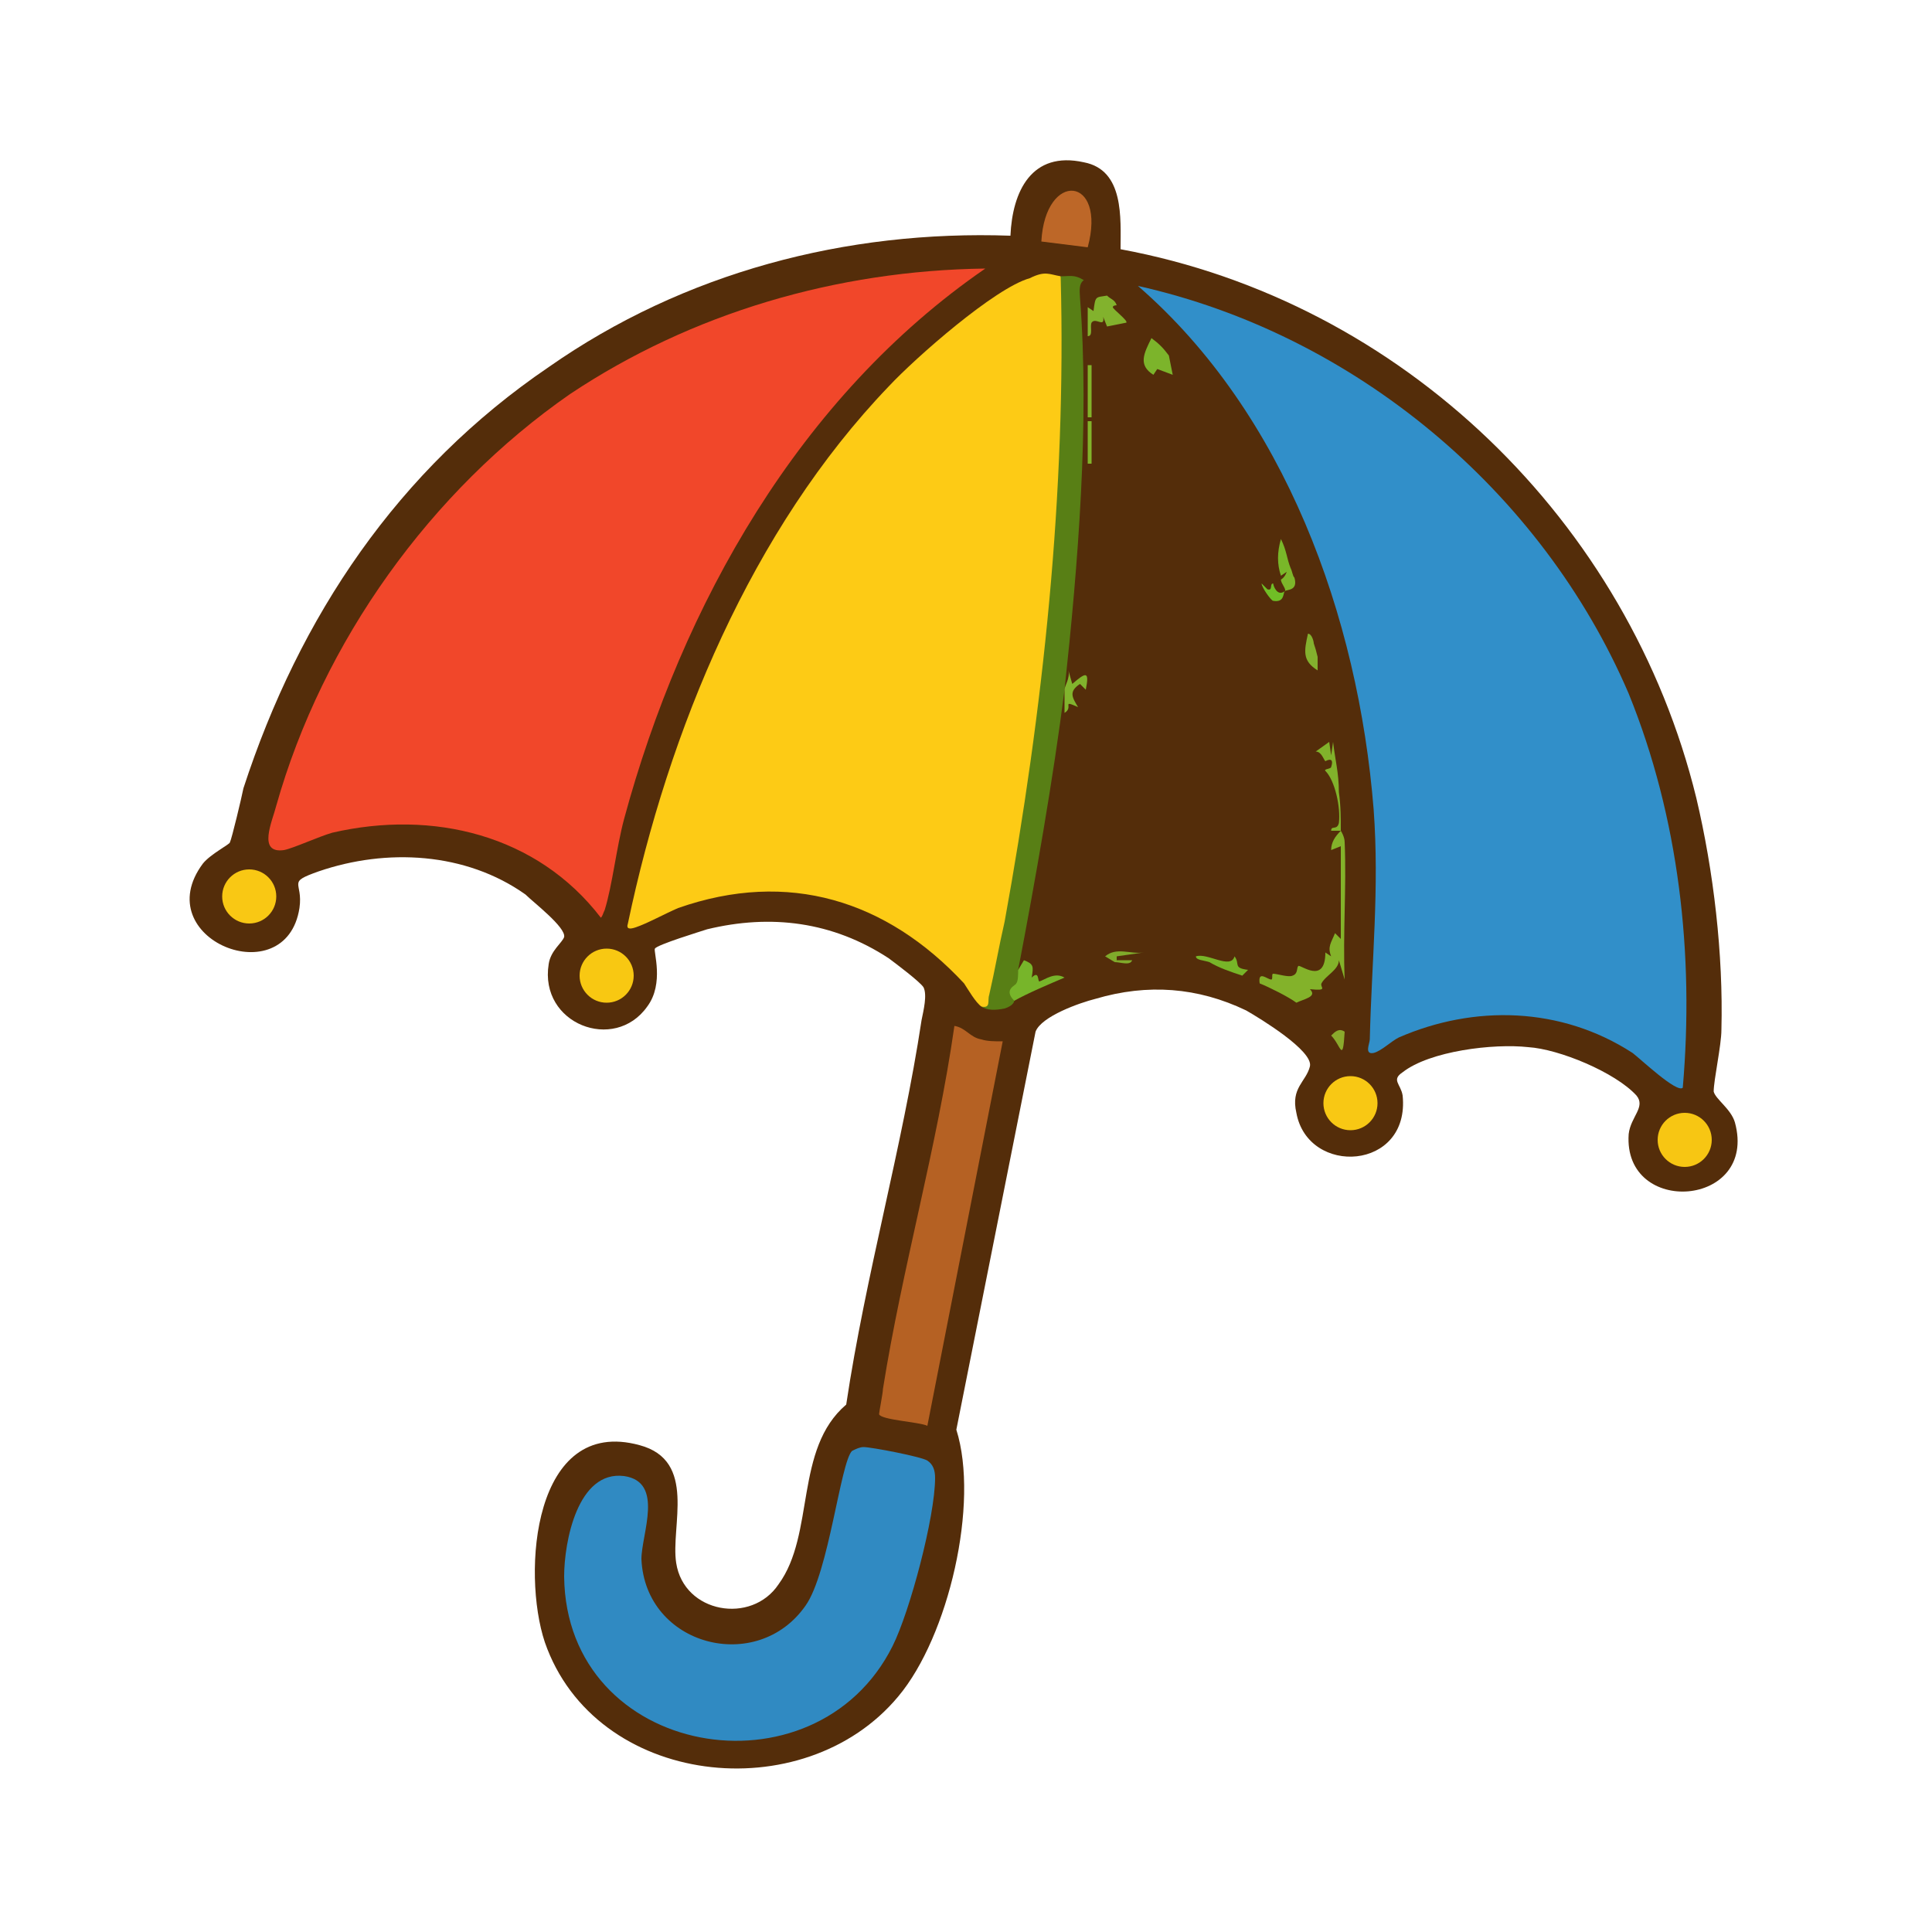
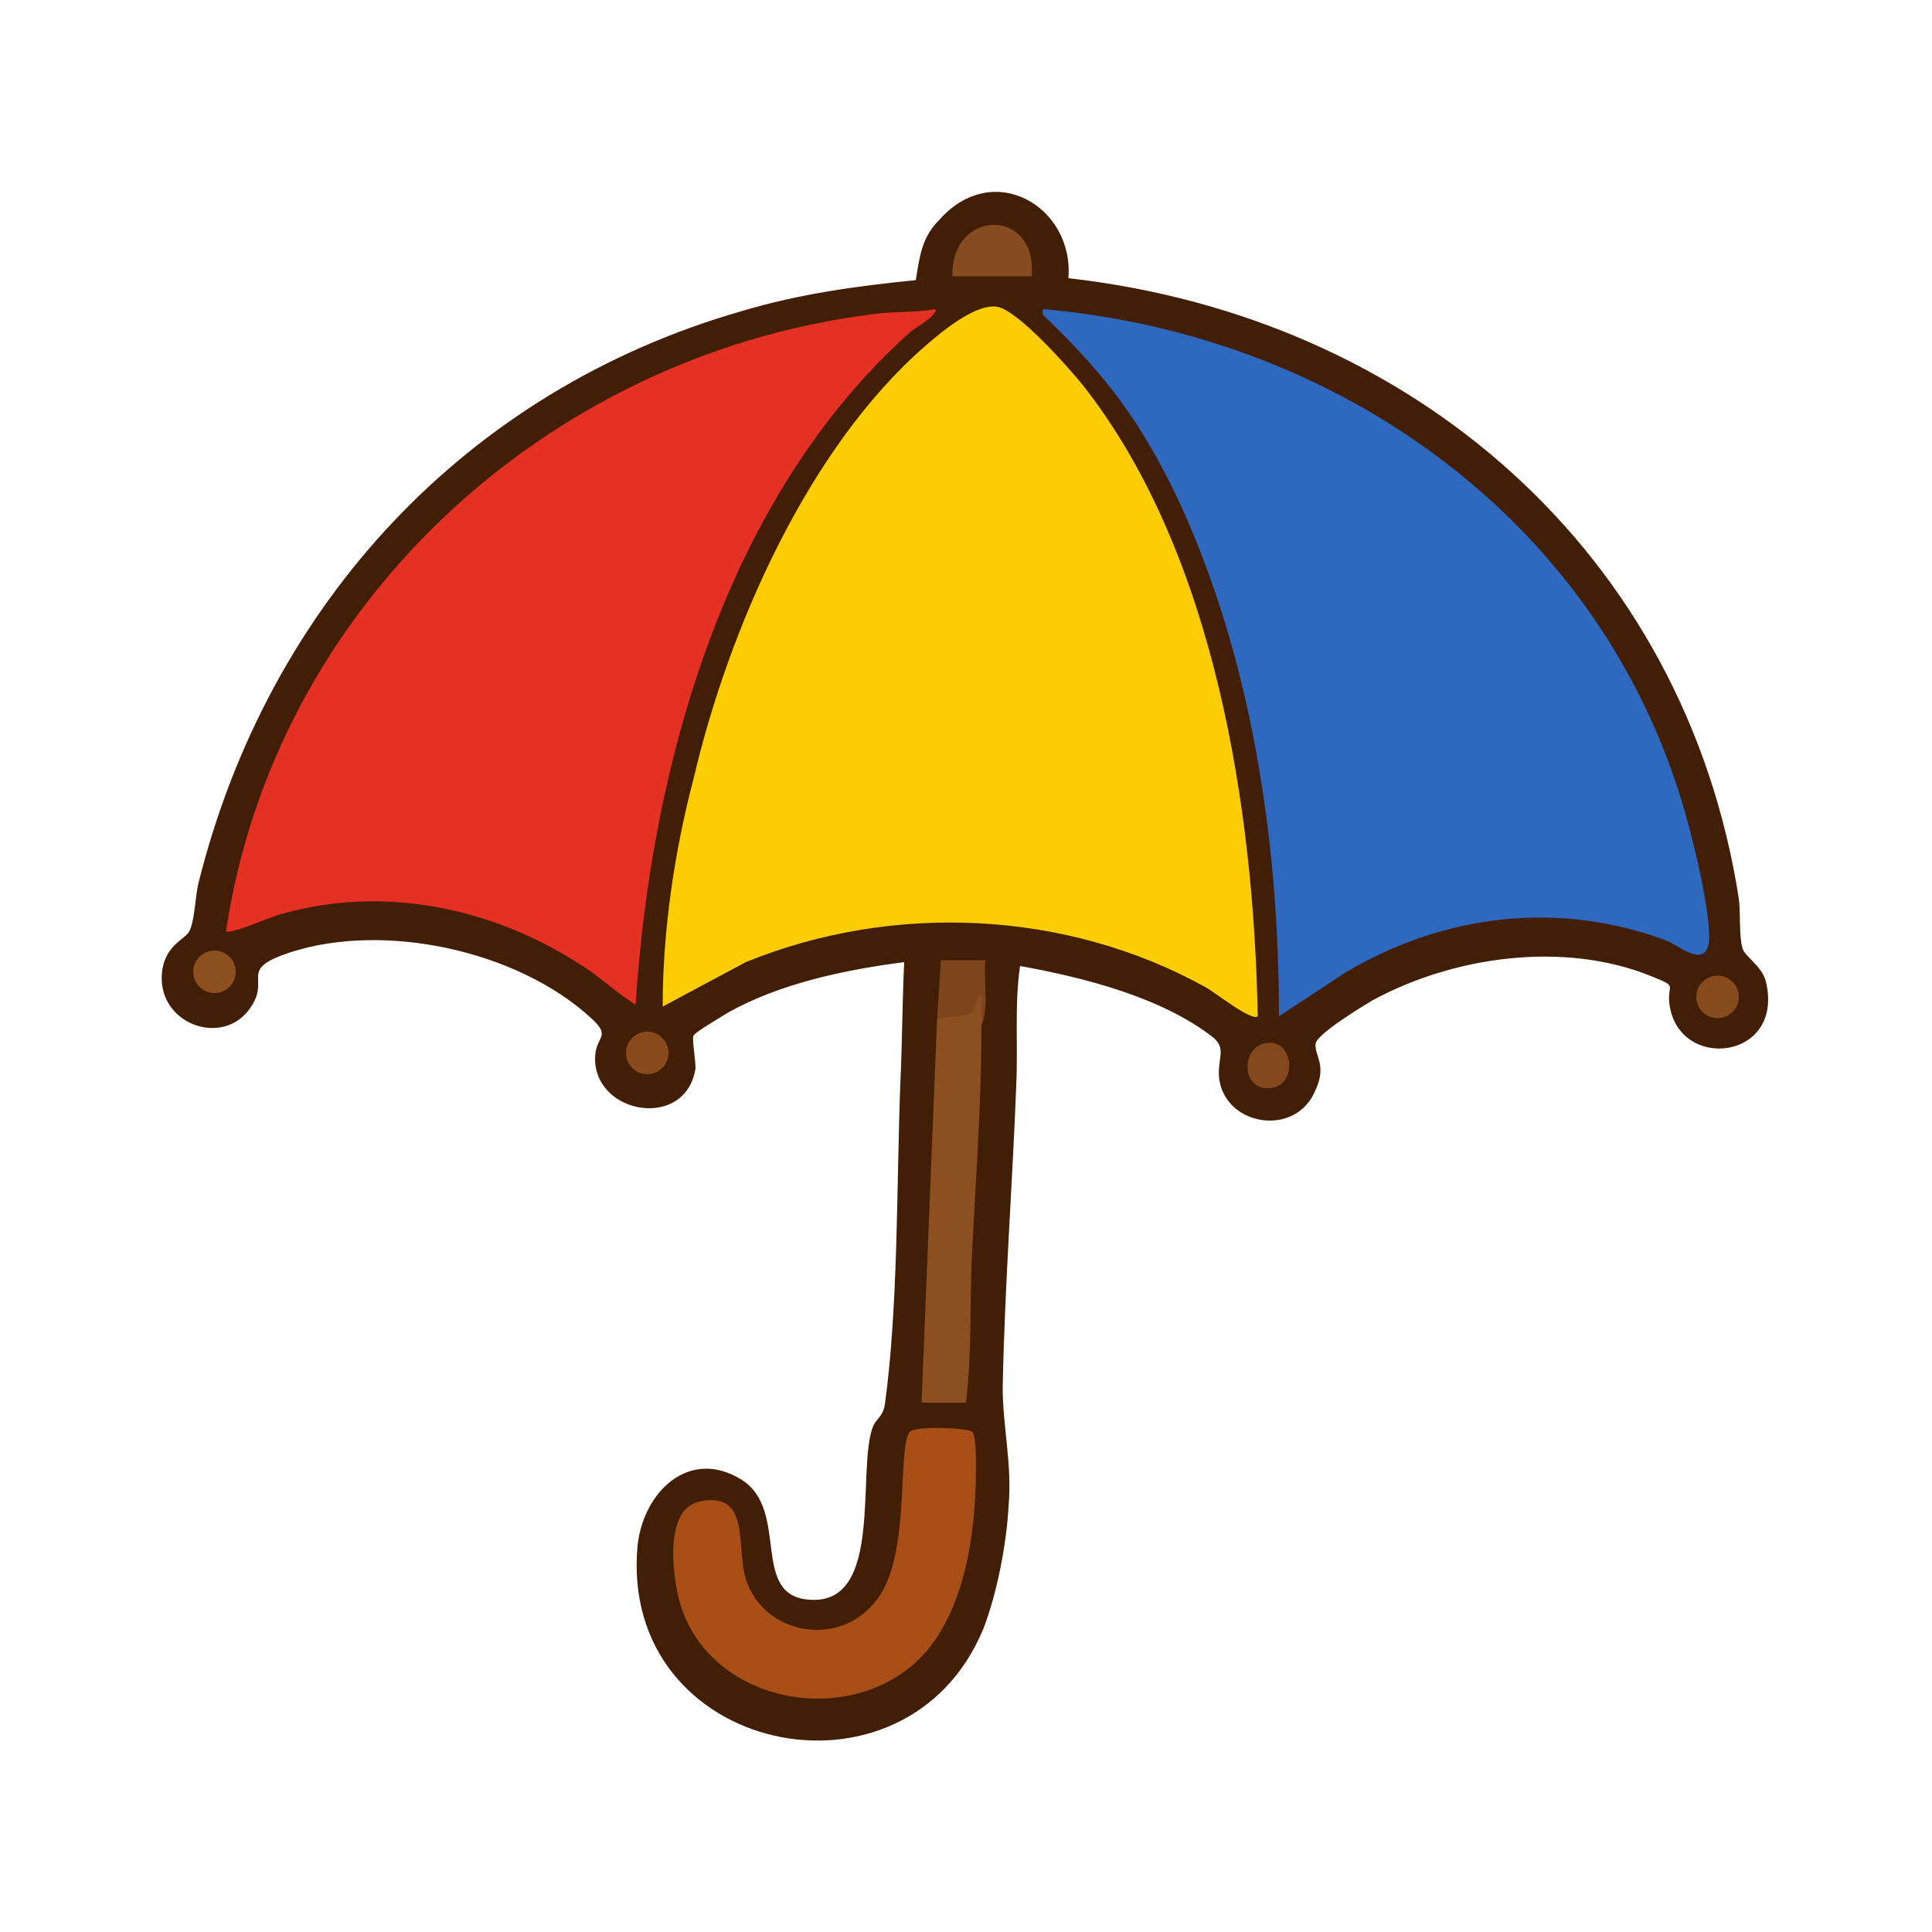
<svg xmlns="http://www.w3.org/2000/svg" viewBox="0 0 100 100">
  <g>
-     <path fill="#542D0A" d="M58 12.9c14.6 2.7 26.3 14.1 29.8 28.4c.9 3.8 1.4 8.1 1.3 12c0 .8-.4 2.6-.4 3.2c.1 .4 .9 .9 1.1 1.6c1.2 4.4-5.8 4.9-5.5 .6c.1-.9 .9-1.4 .4-2c-1.1-1.2-4-2.4-5.6-2.5c-1.8-.2-5.1 .2-6.5 1.3c-.6 .4-.1 .6 0 1.2c.4 3.9-4.9 4.2-5.5 .9c-.3-1.3 .5-1.6 .7-2.4c.2-.8-2.6-2.5-3.3-2.9c-2.5-1.2-5.1-1.4-7.8-.6c-.8 .2-2.8 .9-3.1 1.7l-4.1 20.6c1.2 3.8-.4 10.7-3 13.8c-4.9 5.9-15.7 4.7-18.3-2.8c-1.2-3.6-.6-11.7 4.9-10.2c3 .8 1.6 4.2 1.9 6.1c.4 2.6 3.9 3.2 5.3 1.1c1.9-2.6 .8-7 3.5-9.3c1-6.7 2.9-13.3 3.9-19.9c.1-.5 .3-1.3 .1-1.7c-.2-.3-1.4-1.2-1.8-1.5c-2.9-1.9-6.1-2.3-9.4-1.5c-.3 .1-2.6 .8-2.7 1c-.1 .1 .5 1.8-.4 3c-1.7 2.4-5.6 .9-5.1-2.2c.1-.7 .7-1.1 .8-1.4c.1-.5-1.6-1.8-2-2.2c-3.1-2.2-7.2-2.4-10.7-1.2c-1.7 .6-.8 .5-1 1.9c-.7 4.5-7.9 1.6-5-2.3c.4-.5 1.4-1 1.4-1.1c.1-.2 .6-2.3 .7-2.8c2.9-8.9 8-16.5 15.8-21.8c7-4.9 15.4-7.1 23.9-6.8c.1-2.3 1.1-4.4 3.8-3.8C58.2 8.8 58 11.3 58 12.9z" />
-     <path fill="#FDCB15" d="M54.9 14.3c.1 .3 .2 .6 .2 .9c.1 .3 .1 .6 .1 .9c.2 12.1-1.5 24.3-3.8 36c-.2 .1-.4 .1-.6 0c-.3-.2-.7-.9-.9-1.2c-4-4.3-9.1-5.9-14.8-3.9c-.7 .3-1.6 .8-2.2 1c-.3 .1-.5 .1-.4-.2c2.1-10 6.4-20.4 13.5-27.8c1.4-1.5 5.5-5.1 7.3-5.6C54.1 14 54.3 14.2 54.9 14.3z" />
-     <path fill="#318FC9" d="M87.1 56.3c-.3 .3-2.2-1.5-2.6-1.8c-3.7-2.4-8.2-2.5-12.1-.8c-.4 .2-.9 .7-1.3 .8c-.5 .1-.2-.5-.2-.7c.1-4.1 .5-7.8 .2-11.9c-.8-10-4.6-20.5-12.2-27.1c11.2 2.5 20.9 10.6 25.4 21.1C86.9 42.3 87.7 49.4 87.1 56.3z" />
-     <path fill="#F1472A" d="M51 13.9c-9.6 6.6-15.7 17.4-18.7 28.5c-.4 1.5-.6 3.4-1 4.7c-.1 .2-.1 .3-.2 .4c-3.3-4.3-8.7-5.6-13.9-4.4c-.7 .2-2 .8-2.5 .9c-1.4 .2-.6-1.5-.4-2.3c2.4-8.5 8-16.3 15.2-21.3C35.8 16.2 43.3 14 51 13.9z" />
-     <path fill="#308AC2" d="M44.7 74.9c.4 0 3 .5 3.3 .7c.3 .2 .4 .5 .4 .9c0 2-1.3 6.9-2.2 8.7c-4 8-16.9 5.8-17-3.6c0-1.8 .7-5.5 3.1-5.2c2.1 .3 .9 3 .9 4.3c.2 4.5 6 6 8.5 2.4c1.2-1.7 1.8-7.4 2.4-8C44.3 75 44.5 74.9 44.7 74.9z" />
-     <path fill="#B56123" d="M51.9 53.9l-3.9 19.9c-.4-.2-2.4-.3-2.5-.6c0-.1 .2-1.1 .2-1.3c1-6.3 2.8-12.5 3.7-18.8c.6 .1 .8 .6 1.4 .7C51.1 53.9 51.5 53.9 51.9 53.9z" />
-     <path fill="#587F15" d="M56.1 14.5c-.3 .2-.2 .7-.2 .9c.5 6.5-.1 13.8-.8 20.3c-.6 4.7-1.5 9.8-2.4 14.5c.4 .2 .3 .7-.2 1.5c0 0 .1 .3-.5 .5c-.5 .1-.9 .1-1.2-.1c.5 .1 .3-.3 .4-.6c.3-1.3 .5-2.5 .8-3.8C54 36.7 55.2 25.5 54.9 14.3C55.4 14.3 55.6 14.2 56.1 14.5z" />
-     <path fill="#83B22A" d="M69.4 43c0 0 .2 .3 .2 .6c.1 2.4-.1 4.7 0 7.1l-.3-1c0 .5-.7 .8-.9 1.2c-.1 .2 .4 .4-.6 .3c.4 .4-.3 .5-.7 .7c-.4-.3-1.4-.8-1.9-1c-.1-.7 .4-.2 .6-.2c.1 0 0-.3 .1-.3c.2 0 .8 .2 1 .1c.3-.1 .2-.4 .3-.5c.1-.1 1.4 1 1.4-.7l.3 .2c-.2-.5 0-.7 .2-1.2L69.4 48.6v-4.8l-.5 .2C68.9 43.6 69.1 43.3 69.4 43z" />
-     <circle fill="#F8C814" cx="69.9" cy="57.1" r="1.4" />
-     <circle fill="#F9C814" cx="12.9" cy="46.4" r="1.4" />
-     <circle fill="#F8C812" cx="31.4" cy="50.5" r="1.4" />
-     <circle fill="#F7C613" cx="87.2" cy="59" r="1.4" />
-     <path fill="#BD6728" d="M56.3 12.8l-2.4-.3C54.1 8.8 57.3 9.1 56.3 12.8z" />
-     <path fill="#77B52A" d="M52.7 50.2l.3-.5c.5 .2 .5 .3 .4 .9c.4-.4 .3 .2 .4 .2c.3-.1 .8-.5 1.3-.2c-.7 .3-1.9 .8-2.6 1.2c-.6-.6 .1-.8 .1-.9C52.7 50.8 52.7 50.4 52.7 50.2z" />
-     <path fill="#81B22B" d="M69.4 43l-.5 0c0-.3 .3 0 .4-.4c.1-.8-.2-2.2-.7-2.7c-.1-.1 .3-.1 .3-.2c.2-.6-.3-.3-.3-.3c-.1-.1-.2-.5-.5-.5l.7-.5l.1 .7L69 38.4c.1 .9 .3 1.6 .3 2.6C69.4 41.7 69.4 42.4 69.4 43z" />
-     <path fill="#82B22D" d="M57.3 15.3c.2 .2 .4 .2 .5 .5c0 0-.2 0-.2 .1c0 .1 .8 .7 .7 .8l-1 .2l-.2-.5c.1 .6-.4 0-.6 .3c-.1 .2 .1 .7-.2 .7l0-1.5l.3 .2C56.7 15.3 56.7 15.4 57.3 15.3z" />
-     <path fill="#7CB42B" d="M60.5 18.4l.2 1l-.8-.3l-.2 .3c-.8-.5-.5-1.1-.1-1.9C60 17.8 60.2 18 60.5 18.4z" />
-     <path fill="#77B528" d="M62.6 49.8c-.3-.1-.7-.1-.7-.3c.6-.2 1.8 .7 2 0c.3 .4-.1 .6 .7 .7L64.3 50.5C63.7 50.3 63.1 50.1 62.6 49.8z" />
-     <path fill="#79B729" d="M66.8 29.4c0 .2 0 .3-.2 .2l-.3 .2c-.2-.6-.2-1.2 0-1.9C66.6 28.5 66.6 28.9 66.8 29.4z" />
-     <path fill="#83B12E" d="M68 33.3c.1 .3 .1 .3 .2 .7c0 .2 0 .5 0 .7c-.8-.5-.7-1-.5-1.9C67.9 32.8 68 33.2 68 33.3z" />
-     <path fill="#80AA2B" d="M57.7 49.8l-.5-.3c.6-.5 1.3-.1 2-.2l-1.4 .2l0 .2c.3 0 .6 0 .8 0C58.5 50 58 49.8 57.7 49.8z" />
-     <path fill="#7DB62A" d="M67 29.9c.2 .7-.4 .6-.5 .7c.1-.1-.2-.4-.2-.6c0 0 .2-.1 .3-.4c0-.1 .1-.1 .2-.2C66.9 29.6 66.9 29.8 67 29.9z" />
-     <path fill="#8AA92C" d="M69.6 53.4c-.1 1.7-.2 .7-.7 .2C69.1 53.4 69.3 53.2 69.6 53.4z" />
-     <path fill="#81B42D" d="M55.1 35.7c0-.2 .3-.6 .2-1l.2 .7c.7-.6 .9-.7 .7 .3l-.3-.3c-.6 .4-.4 .7-.1 1.2c-.9-.4-.2 0-.7 .3C55.1 36.5 55.1 36.1 55.1 35.7z" />
-     <path fill="#70BE26" d="M66.5 30.6c-.1 .1 0 .6-.6 .5c-.1 0-.6-.7-.6-.9l.3 .3c.3 .1 .1-.3 .3-.3C65.9 30.3 66.1 30.9 66.5 30.6z" />
-     <rect x="56.3" y="18.9" fill="#82B229" width=".2" height="2.7" />
-     <rect x="56.3" y="21.8" fill="#82B32A" width=".2" height="2.2" />
+     <path fill="#431E07" d="M55.3 14.4c17.8 2 31.9 14.2 34.7 32.1c.1 .7 0 2 .2 2.6c.1 .4 1 .9 1.2 1.7c1 4.1-4.6 4.7-5 1.1c-.1-1 .5-.8-1-1.4c-4.5-1.8-10.2-1-14.4 1.3c-.5 .3-2.8 1.7-2.9 2.2c-.1 .6 .6 1.1 0 2.4c-1 2.5-4.7 1.9-5-.6c-.1-1 .4-1.5-.3-2.1c-2.7-2.1-6.7-3.1-10-3.7c-.3 2-.1 4.1-.2 6.2c-.2 5.2-.6 10.4-.7 15.6c0 2.1 .5 4 .3 6.2c-.1 1.9-.6 4.5-1.3 6.3c-4 9.7-18.9 6.5-17.9-4.3c.3-2.8 2.7-5.1 5.4-3.4c2.5 1.6 .4 6 3.5 6.2c3.9 .3 2.4-6.8 3.3-9c.2-.4 .5-.5 .6-1.1c.7-5.1 .6-11.3 .8-16.6c.1-2.1 .1-4.2 .2-6.3c-3.1 .4-6.4 1.1-9.1 2.6c-.3 .2-1.7 1-1.8 1.2c-.1 .1 .1 1.2 .1 1.7c-.5 3.2-5.2 2.4-5.2-.5c0-1.2 .9-1.1-.2-2.1c-3.8-3.5-10.7-5-15.6-3.4c-2.7 .9-1 1.3-2 2.8c-1.4 2.2-5 .9-4.6-1.9c.2-1.3 1.2-1.6 1.4-2c.3-.6 .3-1.9 .5-2.6c3.6-14.3 13.8-25.4 28.1-29.5c3-.9 6-1.3 9-1.6c.2-1.2 .3-2.2 1.2-3.1C51.4 8.2 55.6 10.7 55.3 14.4z" />
+     <path fill="#FCCD03" d="M65.1 52.6c-.3 .3-2.3-1.3-2.7-1.5c-7.2-4-16.2-4.4-23.8-1.3l-4.3 2.3c0-3.9 .6-8 1.6-11.8c1.8-7.7 5.9-17.1 12-22.4c.8-.7 2.7-2.3 3.8-2c1.1 .3 3.6 3.1 4.4 4.1C62.9 28.7 64.9 41.9 65.1 52.6z" />
+     <path fill="#2E69BF" d="M66.2 52.6c0-9-1.4-18.5-5.2-26.7c-1.9-4-3.7-6.4-6.8-9.4c-.2-.2-.3-.2-.2-.5c15.9 1.4 29.8 11.7 33.6 27.5c.3 1.1 1.1 4.7 .8 5.5c-.3 1-1.6-.1-2.1-.3c-5.6-2.1-11.5-1.4-16.6 1.6L66.2 52.6z" />
+     <path fill="#E53024" d="M32.9 52c-1-.6-1.9-1.5-2.9-2.1c-4.5-2.9-10.1-4.1-15.4-2.6c-.5 .1-2.7 1.1-2.9 .9C14.2 31.4 28.2 18.5 44.9 16.3c1.2-.2 2.4-.1 3.5-.3c.2 .3-1.1 1-1.3 1.2C37.6 25.7 33.7 39.5 32.9 52z" />
+     <path fill="#A84F17" d="M47.1 74.1c.3-.3 2.9-.2 3.2 0c.3 .2 .2 2.3 .2 2.8c-.1 3.2-.8 7.3-3.4 9.4c-4 3.2-10.8 1.5-12-3.7c-.3-1.3-.7-4.6 1.2-4.9c2.7-.5 1.7 2.7 2.4 4.3c1.1 2.7 4.8 3.2 6.6 .9C47.2 80.7 46.4 74.9 47.1 74.1z" />
+     <path fill="#8B4F20" d="M50.8 53.1c0 4-.3 8-.5 12c-.1 2.5 0 5-.3 7.5h-2.3l.8-19.8l.1-.4l1.5-.2C50.6 50.4 51.2 51.6 50.8 53.1z" />
+     <path fill="#864C20" d="M53.4 14.3h-4.1C49.2 10.8 53.7 10.7 53.4 14.3z" />
+     <path fill="#7C451B" d="M48.5 52.8l.2-3.1h2.3c-.1 1.1 .2 2.4-.2 3.4c0-.5 0-1.1 0-1.6c-.4 .1-.2 .7-.5 .9C49.9 52.7 49 52.5 48.5 52.8z" />
+     <path fill="#83491D" d="M65.5 54c1.4-.3 1.7 2 .4 2.3C64.2 56.6 64.2 54.2 65.5 54z" />
+     <circle fill="#894A1B" cx="33.5" cy="54.5" r="1.1" />
+     <circle fill="#8C4F1E" cx="11.1" cy="50.3" r="1.1" />
+     <circle fill="#884B1D" cx="88.9" cy="51.6" r="1.1" />
  </g>
</svg>
